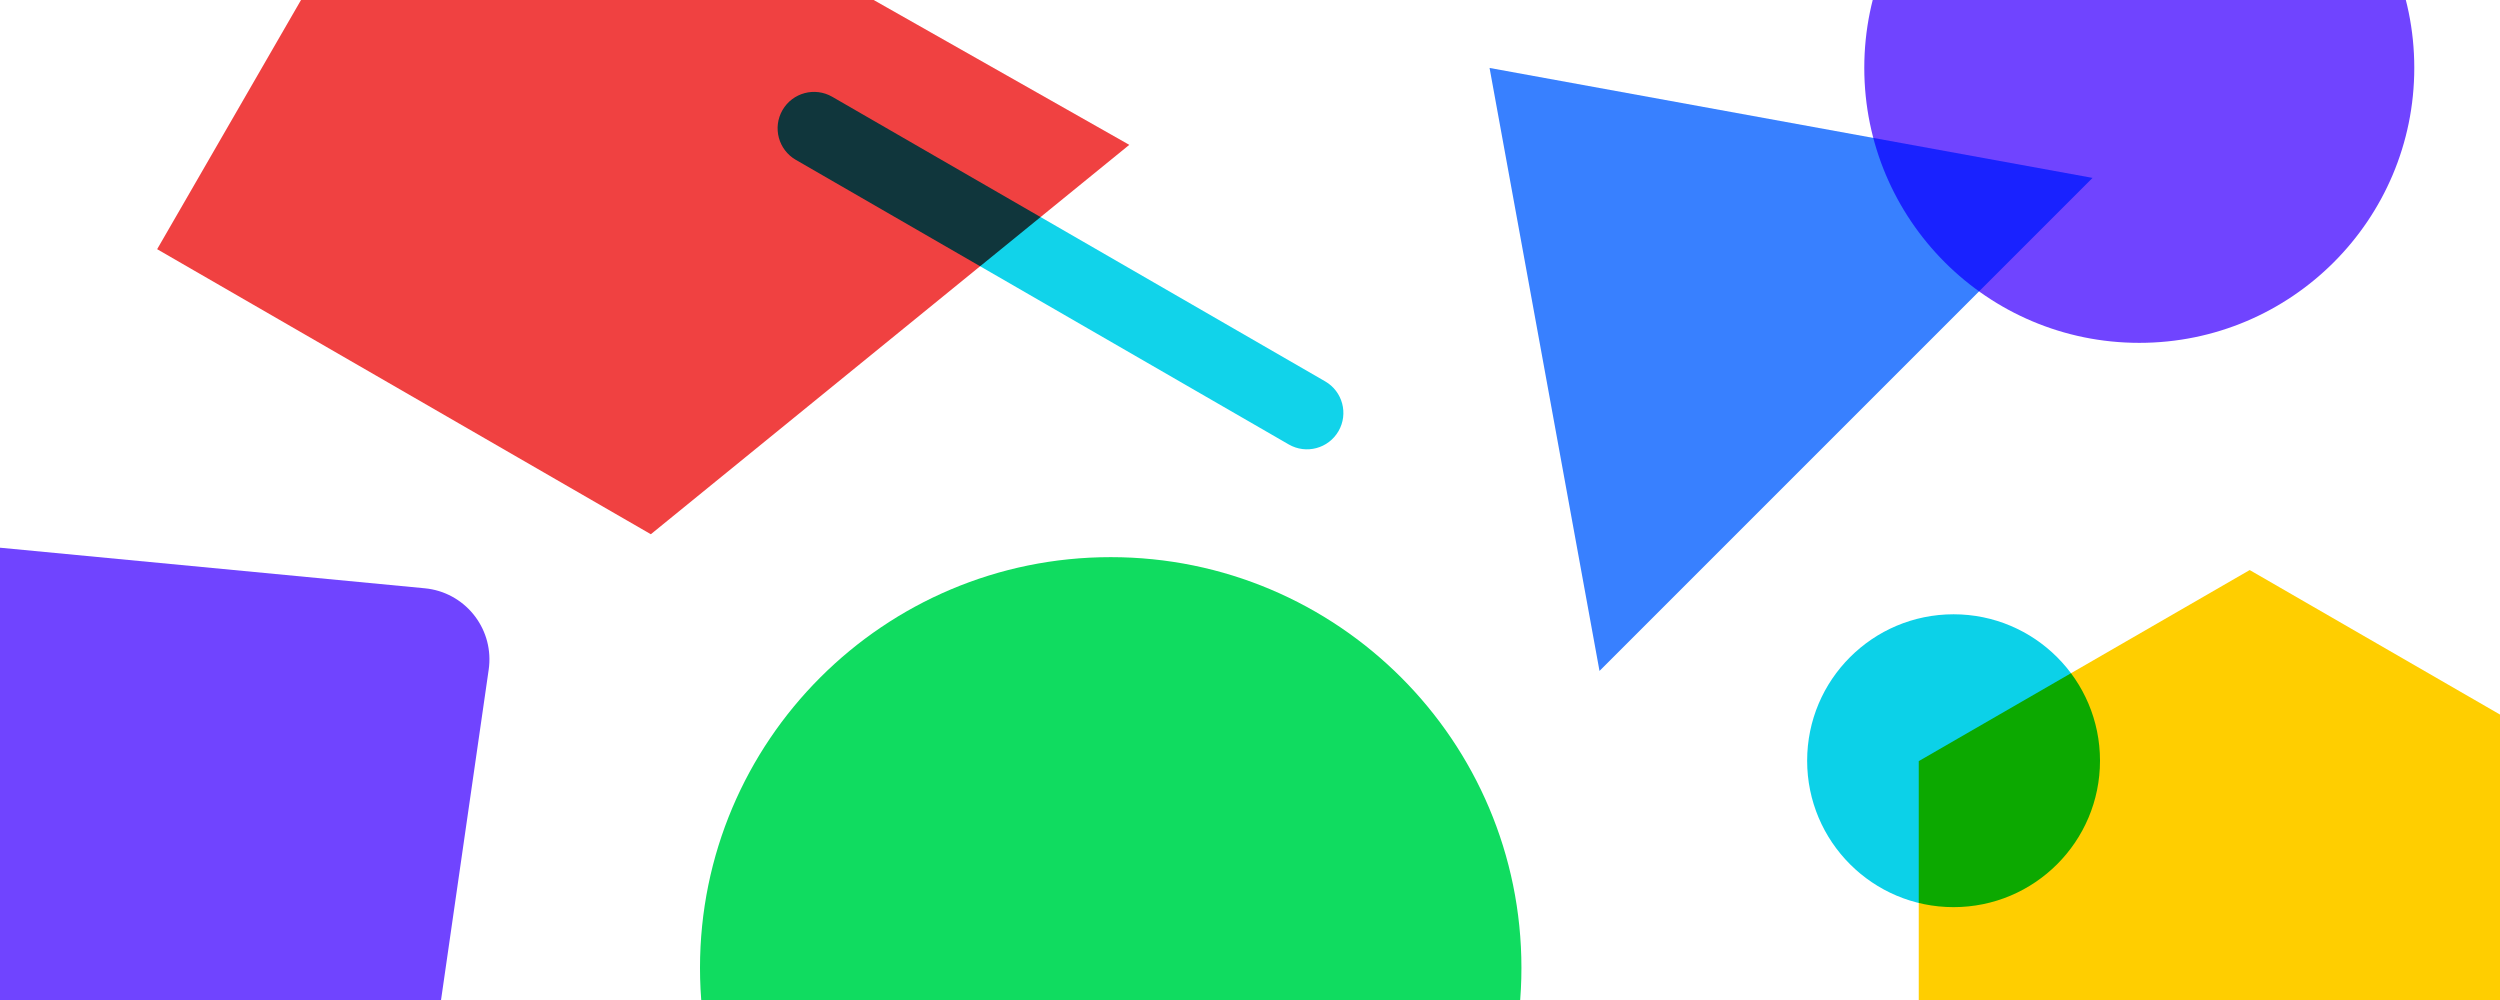
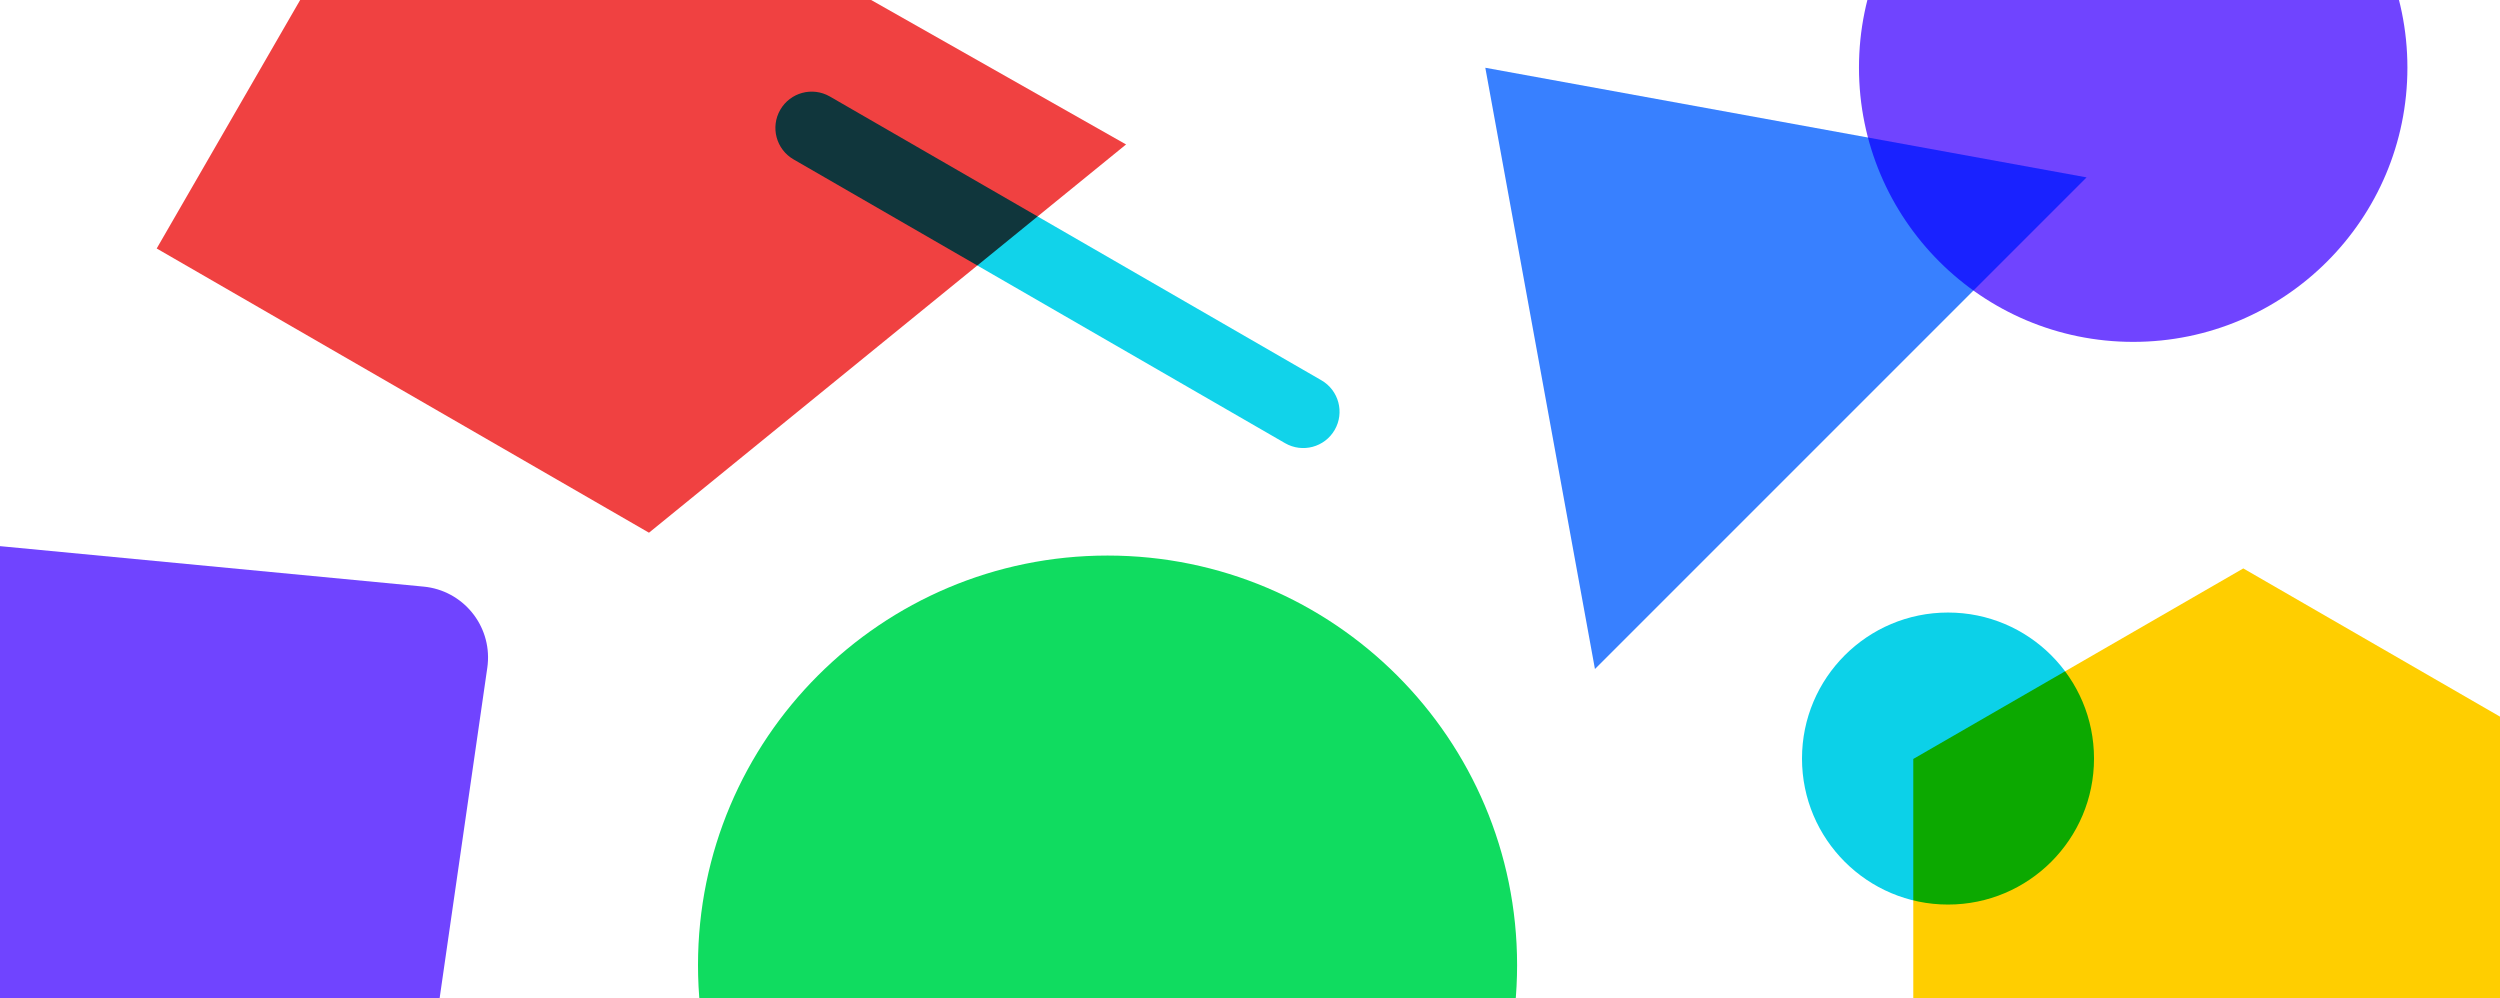
- <svg xmlns="http://www.w3.org/2000/svg" width="350" height="140" style="background:#f6f7f9">
+ <svg xmlns="http://www.w3.org/2000/svg" width="351" height="140" style="background:#f6f7f9">
  <g fill="none" fill-rule="evenodd">
    <path fill="#F04141" style="mix-blend-mode:multiply" d="M61.905-34.23l96.194 54.51-66.982 54.512L22 34.887z" />
    <circle fill="#10DC60" style="mix-blend-mode:multiply" cx="155.5" cy="135.5" r="57.5" />
    <path fill="#3880FF" style="mix-blend-mode:multiply" d="M208.538 9.513l84.417 15.392L223.93 93.93z" />
    <path fill="#FFCE00" style="mix-blend-mode:multiply" d="M268.625 106.557l46.332-26.75 46.332 26.75v53.5l-46.332 26.75-46.332-26.75z" />
    <circle fill="#7044FF" style="mix-blend-mode:multiply" cx="299.5" cy="9.5" r="38.5" />
    <rect fill="#11D3EA" style="mix-blend-mode:multiply" transform="rotate(-60 148.47 37.886)" x="143.372" y="-7.056" width="10.196" height="89.884" rx="5.098" />
    <path d="M-25.389 74.253l84.86 8.107c5.498.525 9.53 5.407 9.004 10.905a10 10 0 0 1-.057.477l-12.36 85.671a10.002 10.002 0 0 1-11.634 8.42l-86.351-15.226c-5.44-.959-9.07-6.145-8.112-11.584l13.851-78.551a10 10 0 0 1 10.799-8.219z" fill="#7044FF" style="mix-blend-mode:multiply" />
    <circle fill="#0CD1E8" style="mix-blend-mode:multiply" cx="273.5" cy="106.5" r="20.5" />
  </g>
</svg>
